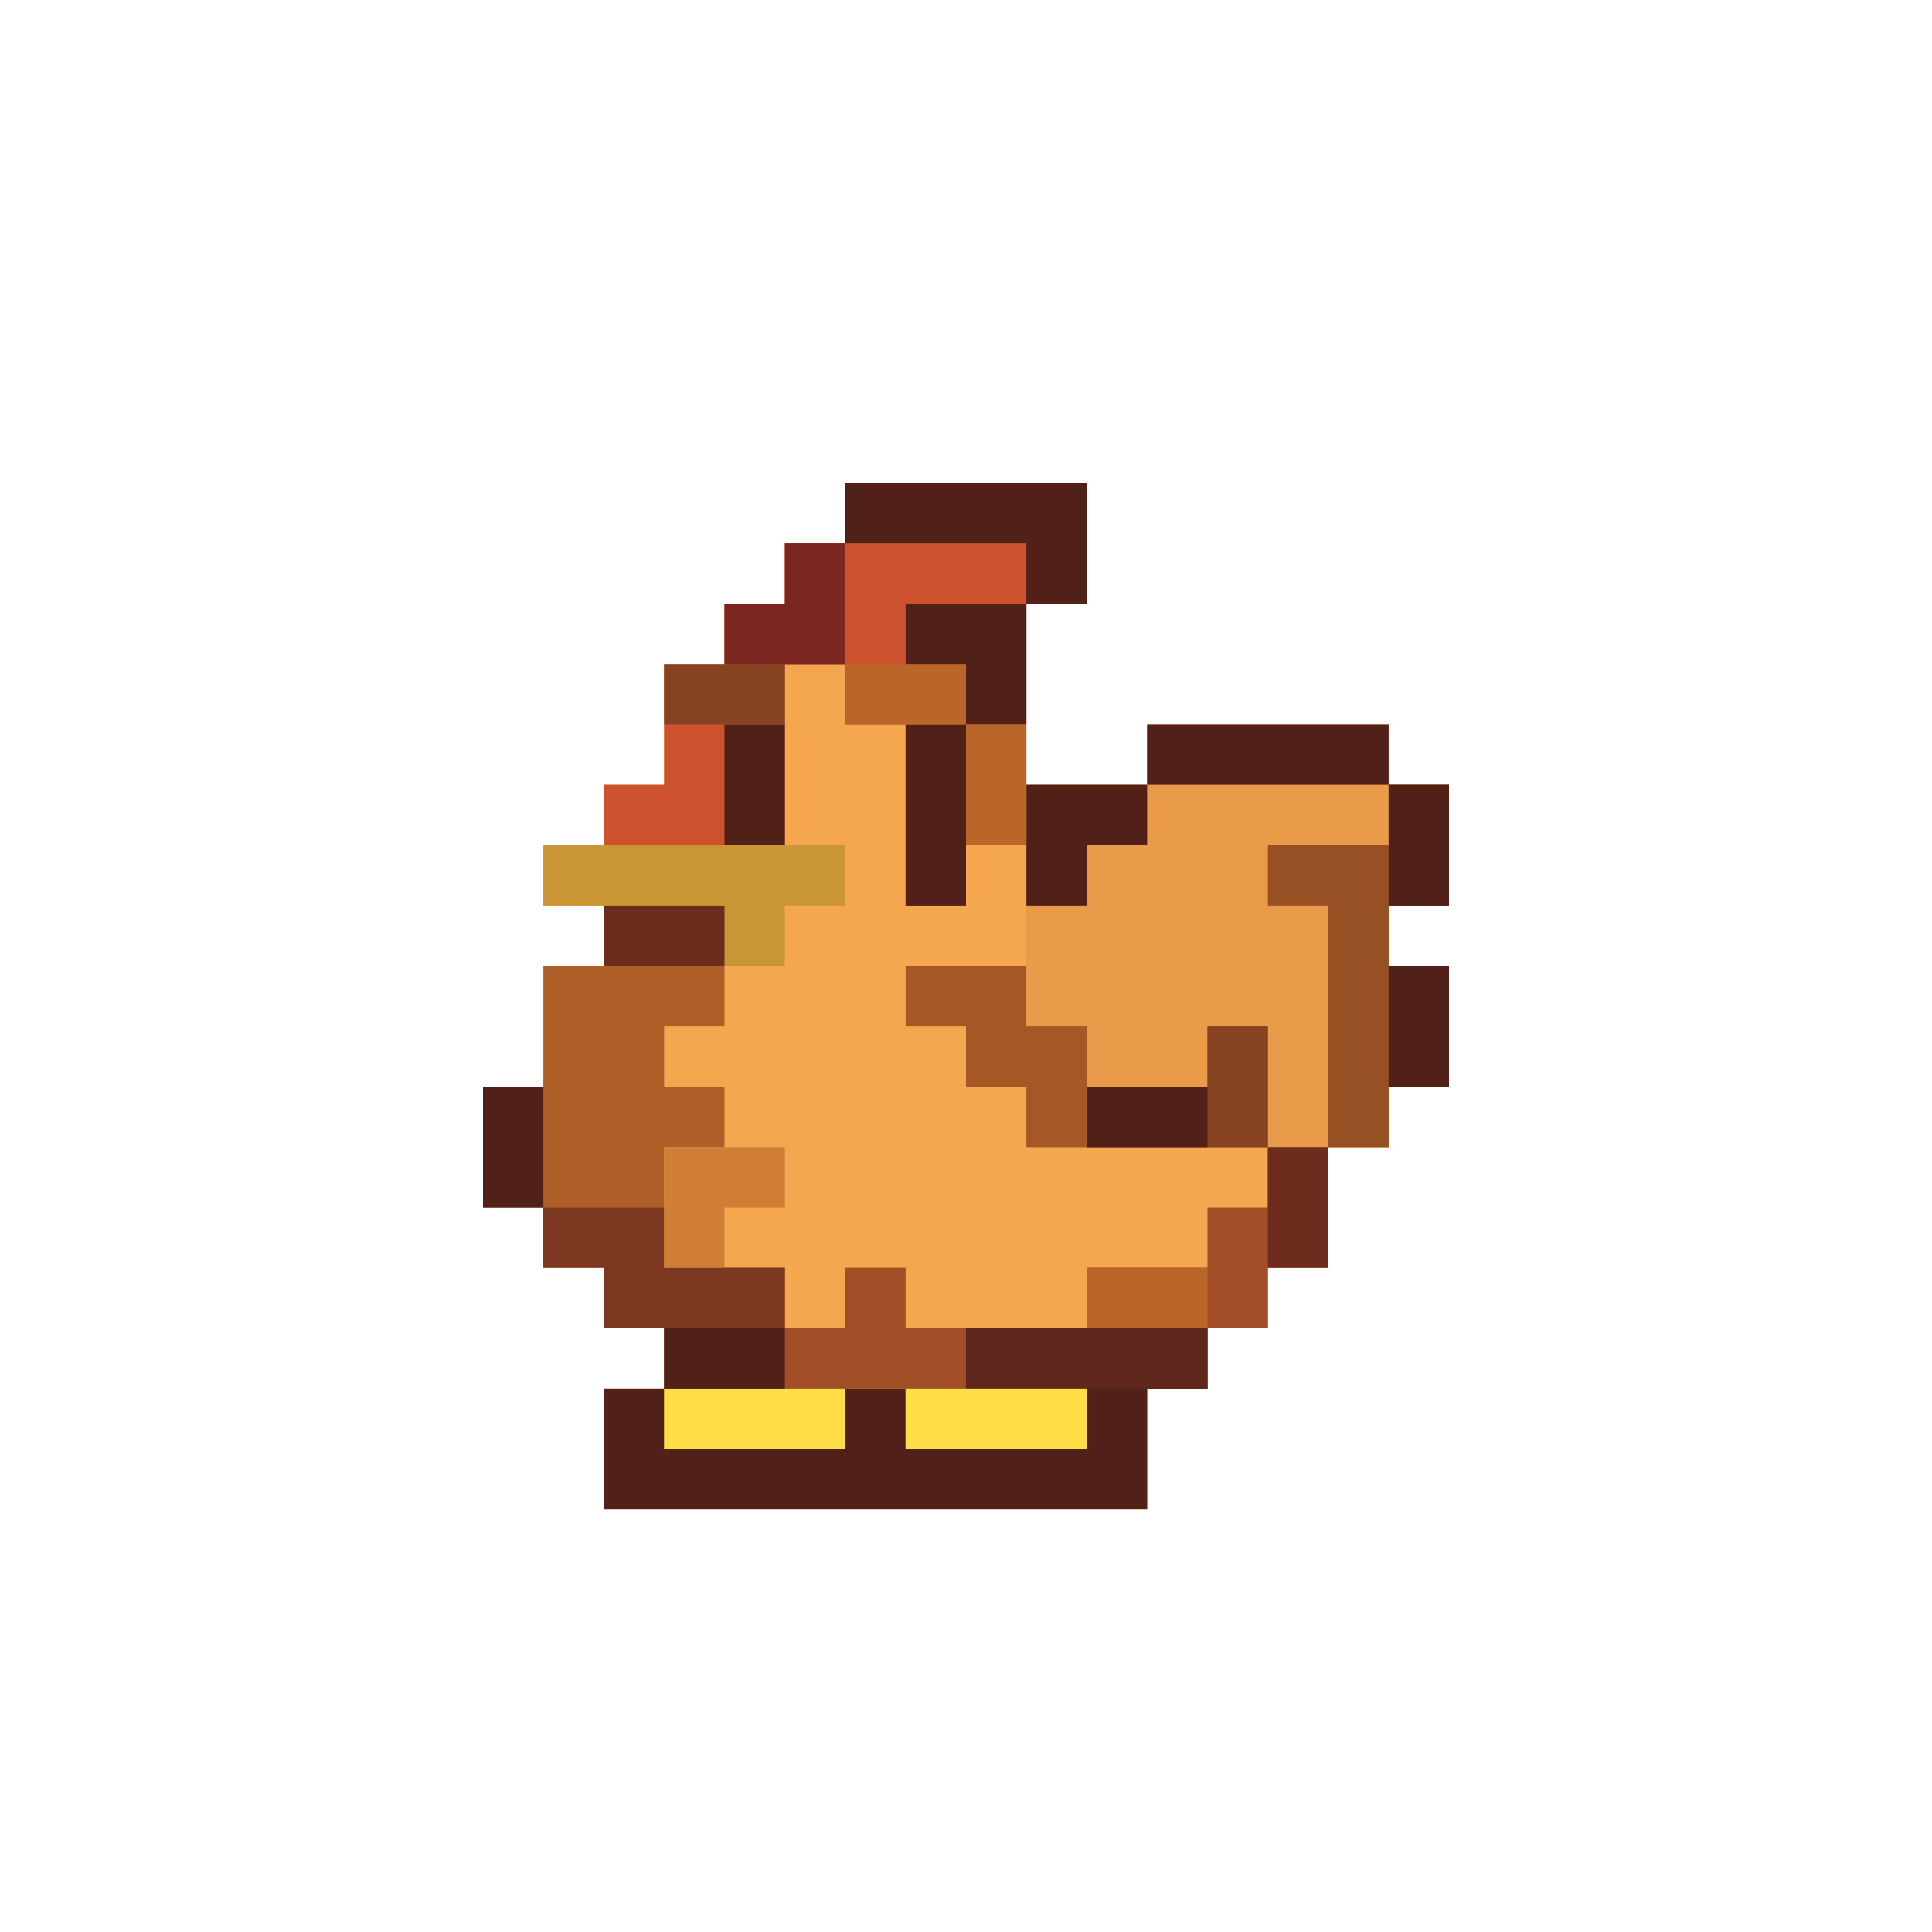
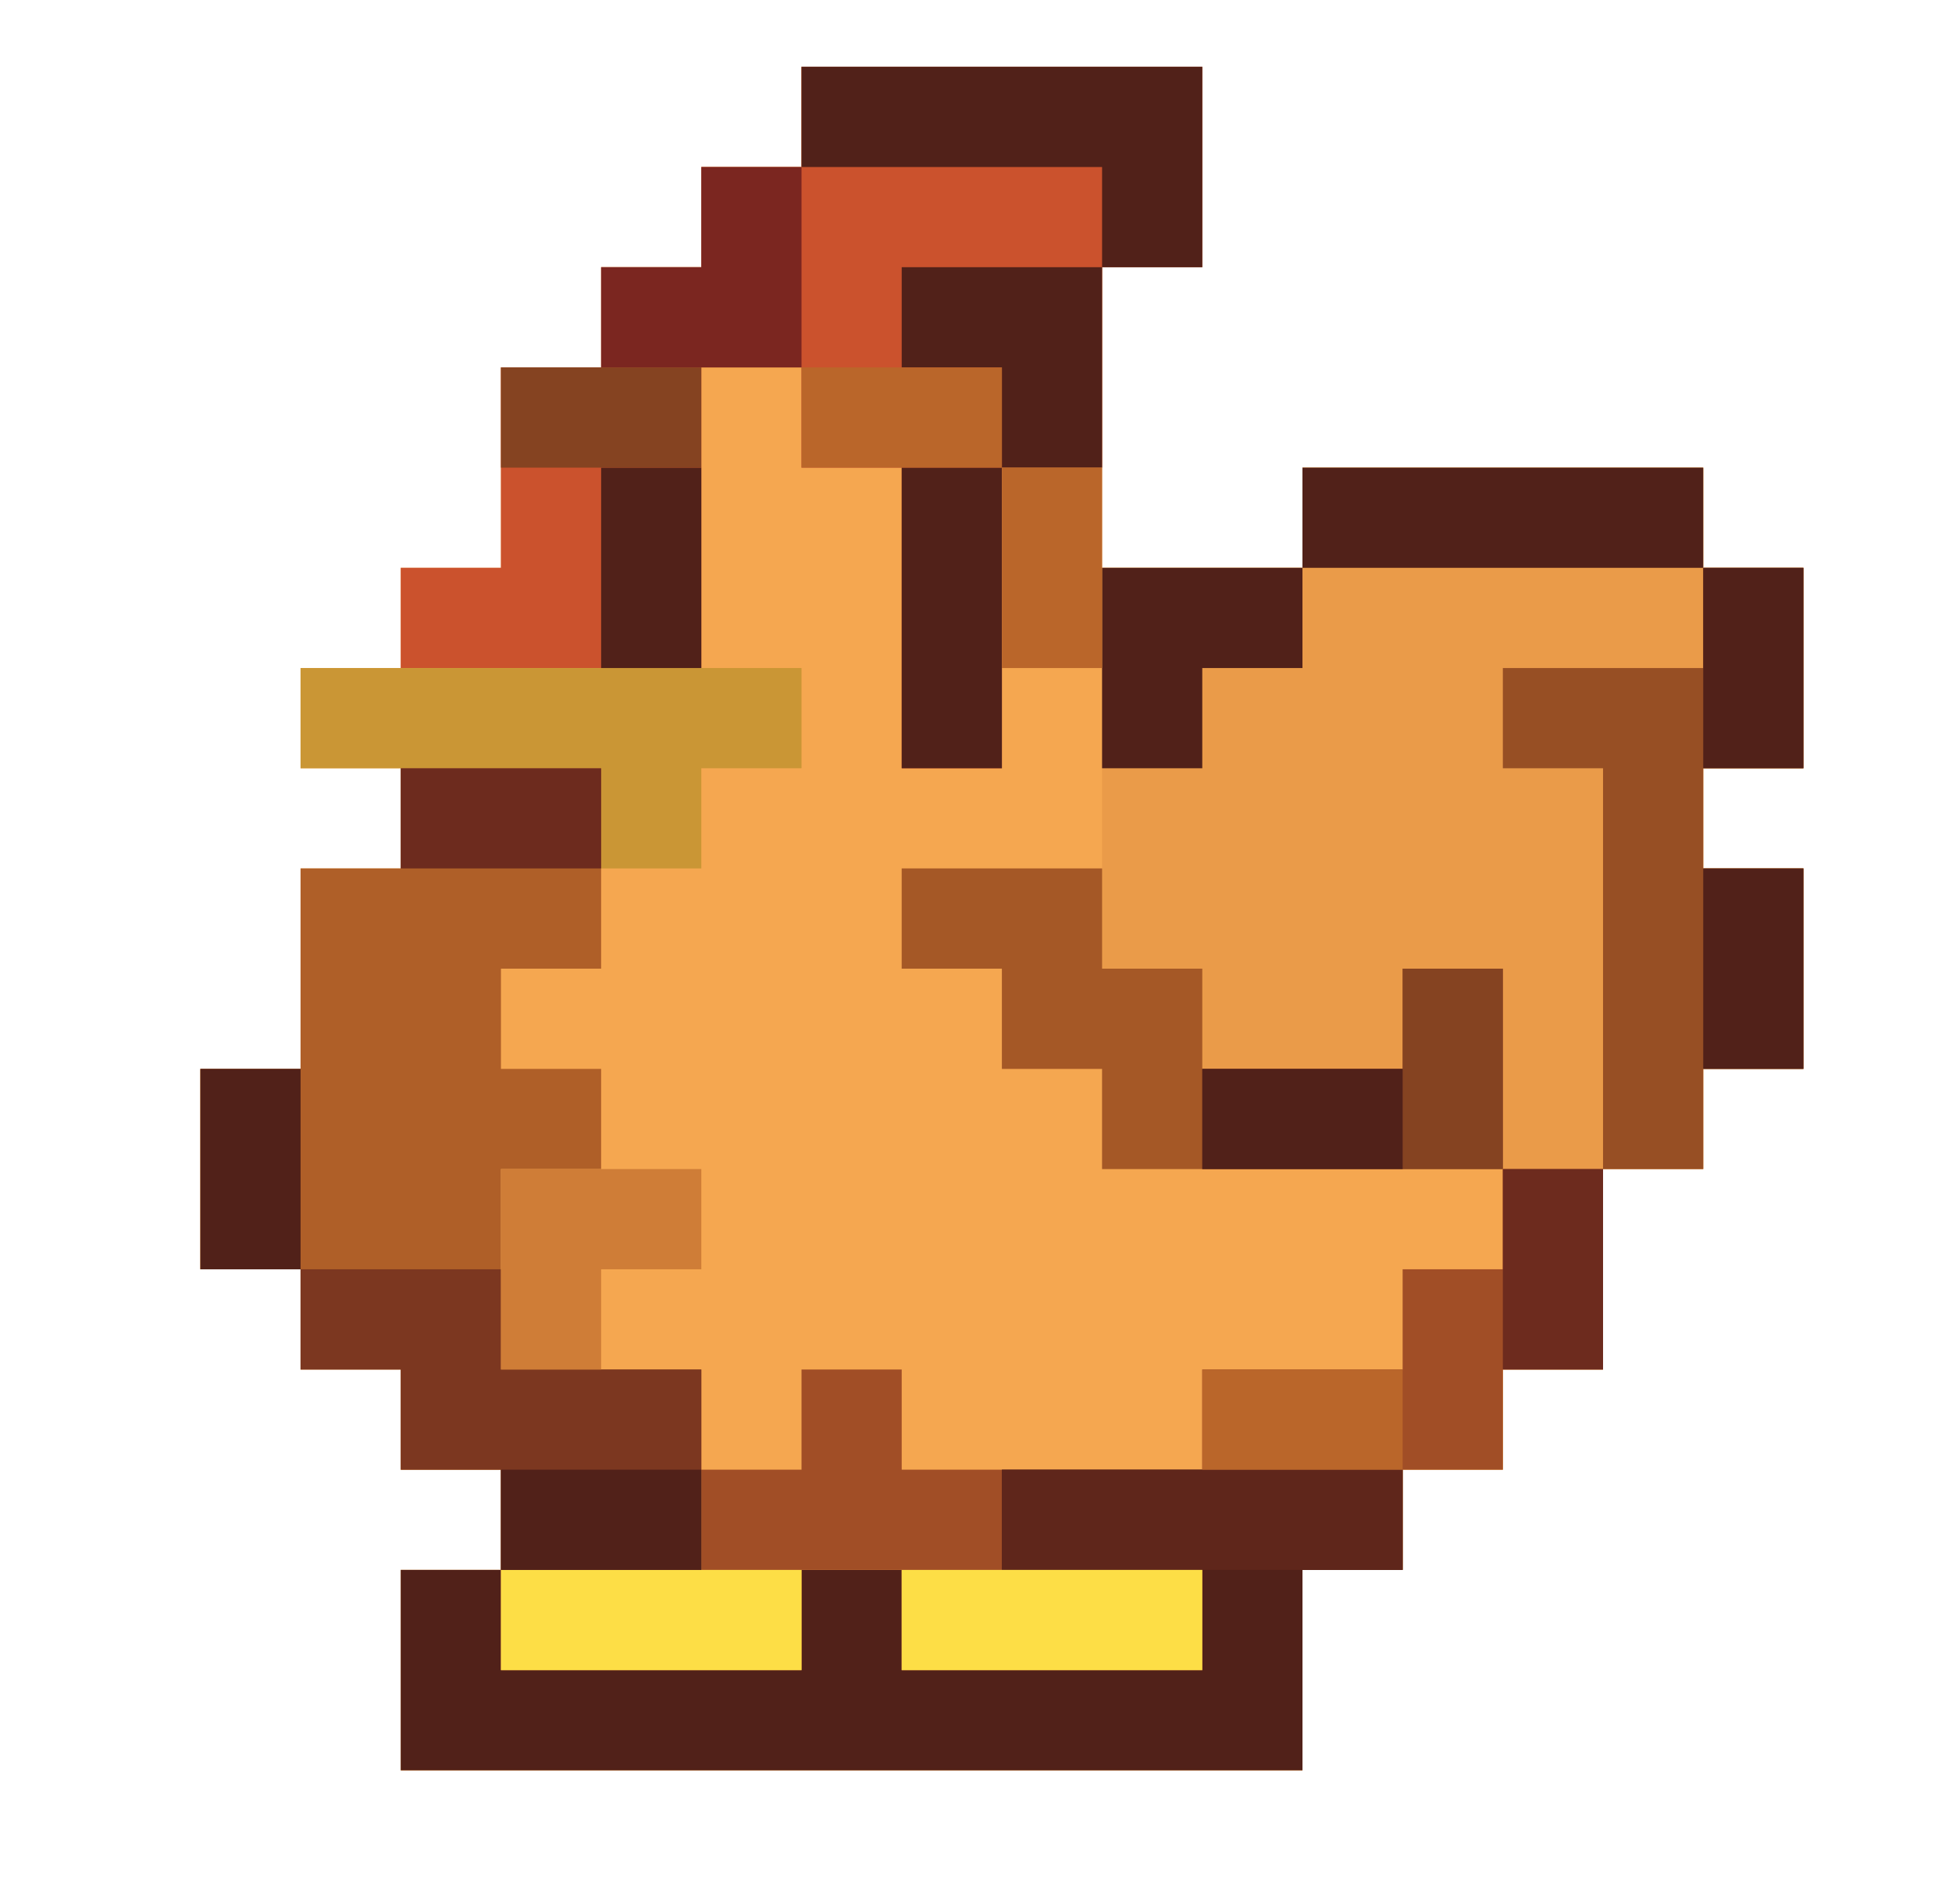
- <svg xmlns="http://www.w3.org/2000/svg" version="1.1" width="96" height="96">
-   <path d="M0 0 C3.96 0 7.92 0 12 0 C12 1.98 12 3.96 12 6 C11.01 6 10.02 6 9 6 C9 8.97 9 11.94 9 15 C10.98 15 12.96 15 15 15 C15 14.01 15 13.02 15 12 C18.96 12 22.92 12 27 12 C27 12.99 27 13.98 27 15 C27.99 15 28.98 15 30 15 C30 16.98 30 18.96 30 21 C29.01 21 28.02 21 27 21 C27 21.99 27 22.98 27 24 C27.99 24 28.98 24 30 24 C30 25.98 30 27.96 30 30 C29.01 30 28.02 30 27 30 C27 30.99 27 31.98 27 33 C26.01 33 25.02 33 24 33 C24 34.98 24 36.96 24 39 C23.01 39 22.02 39 21 39 C21 39.99 21 40.98 21 42 C20.01 42 19.02 42 18 42 C18 42.99 18 43.98 18 45 C17.01 45 16.02 45 15 45 C15 46.98 15 48.96 15 51 C6.09 51 -2.82 51 -12 51 C-12 49.02 -12 47.04 -12 45 C-11.01 45 -10.02 45 -9 45 C-9 44.01 -9 43.02 -9 42 C-9.99 42 -10.98 42 -12 42 C-12 41.01 -12 40.02 -12 39 C-12.99 39 -13.98 39 -15 39 C-15 38.01 -15 37.02 -15 36 C-15.99 36 -16.98 36 -18 36 C-18 34.02 -18 32.04 -18 30 C-17.01 30 -16.02 30 -15 30 C-15 28.02 -15 26.04 -15 24 C-14.01 24 -13.02 24 -12 24 C-12 23.01 -12 22.02 -12 21 C-12.99 21 -13.98 21 -15 21 C-15 20.01 -15 19.02 -15 18 C-14.01 18 -13.02 18 -12 18 C-12 17.01 -12 16.02 -12 15 C-11.01 15 -10.02 15 -9 15 C-9 13.02 -9 11.04 -9 9 C-8.01 9 -7.02 9 -6 9 C-6 8.01 -6 7.02 -6 6 C-5.01 6 -4.02 6 -3 6 C-3 5.01 -3 4.02 -3 3 C-2.01 3 -1.02 3 0 3 C0 2.01 0 1.02 0 0 Z " fill="#F5A750" transform="translate(42,24)" />
-   <path d="M0 0 C3.96 0 7.92 0 12 0 C12 0.99 12 1.98 12 3 C12.99 3 13.98 3 15 3 C15 4.98 15 6.96 15 9 C14.01 9 13.02 9 12 9 C12 9.99 12 10.98 12 12 C12.99 12 13.98 12 15 12 C15 13.98 15 15.96 15 18 C14.01 18 13.02 18 12 18 C12 18.99 12 19.98 12 21 C11.01 21 10.02 21 9 21 C9 22.98 9 24.96 9 27 C8.01 27 7.02 27 6 27 C6 27.99 6 28.98 6 30 C5.01 30 4.02 30 3 30 C3 30.99 3 31.98 3 33 C2.01 33 1.02 33 0 33 C0 34.98 0 36.96 0 39 C-8.91 39 -17.82 39 -27 39 C-27 37.02 -27 35.04 -27 33 C-26.01 33 -25.02 33 -24 33 C-24 33.99 -24 34.98 -24 36 C-21.03 36 -18.06 36 -15 36 C-15 35.01 -15 34.02 -15 33 C-14.01 33 -13.02 33 -12 33 C-12 33.99 -12 34.98 -12 36 C-9.03 36 -6.06 36 -3 36 C-3 35.01 -3 34.02 -3 33 C-4.98 33 -6.96 33 -9 33 C-9 32.01 -9 31.02 -9 30 C-7.02 30 -5.04 30 -3 30 C-3 29.01 -3 28.02 -3 27 C-1.02 27 0.96 27 3 27 C3 26.01 3 25.02 3 24 C3.99 24 4.98 24 6 24 C6 23.01 6 22.02 6 21 C2.04 21 -1.92 21 -6 21 C-6 20.01 -6 19.02 -6 18 C-6.99 18 -7.98 18 -9 18 C-9 17.01 -9 16.02 -9 15 C-9.99 15 -10.98 15 -12 15 C-12 14.01 -12 13.02 -12 12 C-10.02 12 -8.04 12 -6 12 C-6 9.03 -6 6.06 -6 3 C-4.02 3 -2.04 3 0 3 C0 2.01 0 1.02 0 0 Z " fill="#EA9B49" transform="translate(57,36)" />
-   <path d="M0 0 C3.96 0 7.92 0 12 0 C12 1.98 12 3.96 12 6 C11.01 6 10.02 6 9 6 C9 7.98 9 9.96 9 12 C8.01 12 7.02 12 6 12 C6 14.97 6 17.94 6 21 C5.01 21 4.02 21 3 21 C3 18.03 3 15.06 3 12 C2.01 12 1.02 12 0 12 C0 11.01 0 10.02 0 9 C-0.99 9 -1.98 9 -3 9 C-3 11.97 -3 14.94 -3 18 C-5.97 18 -8.94 18 -12 18 C-12 17.01 -12 16.02 -12 15 C-11.01 15 -10.02 15 -9 15 C-9 13.02 -9 11.04 -9 9 C-8.01 9 -7.02 9 -6 9 C-6 8.01 -6 7.02 -6 6 C-5.01 6 -4.02 6 -3 6 C-3 5.01 -3 4.02 -3 3 C-2.01 3 -1.02 3 0 3 C0 2.01 0 1.02 0 0 Z " fill="#CB522D" transform="translate(42,24)" />
-   <path d="M0 0 C1.98 0 3.96 0 6 0 C6 1.98 6 3.96 6 6 C5.01 6 4.02 6 3 6 C3 6.99 3 7.98 3 9 C3.99 9 4.98 9 6 9 C6 9.99 6 10.98 6 12 C5.01 12 4.02 12 3 12 C3 13.98 3 15.96 3 18 C4.98 18 6.96 18 9 18 C9 19.98 9 21.96 9 24 C7.02 24 5.04 24 3 24 C3 23.01 3 22.02 3 21 C2.01 21 1.02 21 0 21 C0 20.01 0 19.02 0 18 C-0.99 18 -1.98 18 -3 18 C-3 17.01 -3 16.02 -3 15 C-3.99 15 -4.98 15 -6 15 C-6 13.02 -6 11.04 -6 9 C-5.01 9 -4.02 9 -3 9 C-3 7.02 -3 5.04 -3 3 C-2.01 3 -1.02 3 0 3 C0 2.01 0 1.02 0 0 Z " fill="#AF5F28" transform="translate(30,45)" />
-   <path d="M0 0 C3.96 0 7.92 0 12 0 C12 0.99 12 1.98 12 3 C11.01 3 10.02 3 9 3 C9 4.98 9 6.96 9 9 C0.09 9 -8.82 9 -18 9 C-18 7.02 -18 5.04 -18 3 C-17.01 3 -16.02 3 -15 3 C-15 3.99 -15 4.98 -15 6 C-12.03 6 -9.06 6 -6 6 C-6 5.01 -6 4.02 -6 3 C-5.01 3 -4.02 3 -3 3 C-3 3.99 -3 4.98 -3 6 C-0.03 6 2.94 6 6 6 C6 5.01 6 4.02 6 3 C4.02 3 2.04 3 0 3 C0 2.01 0 1.02 0 0 Z " fill="#512119" transform="translate(48,66)" />
-   <path d="M0 0 C0.99 0 1.98 0 3 0 C3 0.99 3 1.98 3 3 C3.99 3 4.98 3 6 3 C6 3.99 6 4.98 6 6 C7.98 6 9.96 6 12 6 C12 6.99 12 7.98 12 9 C9.03 9 6.06 9 3 9 C3 8.01 3 7.02 3 6 C2.01 6 1.02 6 0 6 C0 6.99 0 7.98 0 9 C-2.97 9 -5.94 9 -9 9 C-9 8.01 -9 7.02 -9 6 C-7.02 6 -5.04 6 -3 6 C-3 5.01 -3 4.02 -3 3 C-2.01 3 -1.02 3 0 3 C0 2.01 0 1.02 0 0 Z " fill="#A14E26" transform="translate(42,63)" />
-   <path d="M0 0 C0.99 0 1.98 0 3 0 C3 1.98 3 3.96 3 6 C2.01 6 1.02 6 0 6 C0 6.99 0 7.98 0 9 C0.99 9 1.98 9 3 9 C3 10.98 3 12.96 3 15 C2.01 15 1.02 15 0 15 C0 15.99 0 16.98 0 18 C-0.99 18 -1.98 18 -3 18 C-3 14.04 -3 10.08 -3 6 C-3.99 6 -4.98 6 -6 6 C-6 5.01 -6 4.02 -6 3 C-4.02 3 -2.04 3 0 3 C0 2.01 0 1.02 0 0 Z " fill="#974F24" transform="translate(69,39)" />
-   <path d="M0 0 C1.98 0 3.96 0 6 0 C6 0.99 6 1.98 6 3 C6.99 3 7.98 3 9 3 C9 3.99 9 4.98 9 6 C10.98 6 12.96 6 15 6 C15 5.01 15 4.02 15 3 C15.99 3 16.98 3 18 3 C18 4.98 18 6.96 18 9 C14.04 9 10.08 9 6 9 C6 8.01 6 7.02 6 6 C5.01 6 4.02 6 3 6 C3 5.01 3 4.02 3 3 C2.01 3 1.02 3 0 3 C0 2.01 0 1.02 0 0 Z " fill="#A55826" transform="translate(45,48)" />
-   <path d="M0 0 C1.98 0 3.96 0 6 0 C6 0.99 6 1.98 6 3 C7.98 3 9.96 3 12 3 C12 4.98 12 6.96 12 9 C10.02 9 8.04 9 6 9 C6 8.01 6 7.02 6 6 C5.01 6 4.02 6 3 6 C3 5.01 3 4.02 3 3 C2.01 3 1.02 3 0 3 C0 2.01 0 1.02 0 0 Z " fill="#7C3720" transform="translate(27,60)" />
-   <path d="M0 0 C0.99 0 1.98 0 3 0 C3 1.98 3 3.96 3 6 C2.01 6 1.02 6 0 6 C0 6.99 0 7.98 0 9 C-2.97 9 -5.94 9 -9 9 C-9 8.01 -9 7.02 -9 6 C-7.02 6 -5.04 6 -3 6 C-3 5.01 -3 4.02 -3 3 C-2.01 3 -1.02 3 0 3 C0 2.01 0 1.02 0 0 Z " fill="#A14E26" transform="translate(63,57)" />
-   <path d="M0 0 C4.95 0 9.9 0 15 0 C15 0.99 15 1.98 15 3 C14.01 3 13.02 3 12 3 C12 3.99 12 4.98 12 6 C11.01 6 10.02 6 9 6 C9 5.01 9 4.02 9 3 C6.03 3 3.06 3 0 3 C0 2.01 0 1.02 0 0 Z " fill="#CA9635" transform="translate(27,42)" />
-   <path d="M0 0 C3.96 0 7.92 0 12 0 C12 1.98 12 3.96 12 6 C11.01 6 10.02 6 9 6 C9 5.01 9 4.02 9 3 C6.03 3 3.06 3 0 3 C0 2.01 0 1.02 0 0 Z " fill="#512119" transform="translate(42,24)" />
-   <path d="M0 0 C3.96 0 7.92 0 12 0 C12 0.99 12 1.98 12 3 C8.04 3 4.08 3 0 3 C0 2.01 0 1.02 0 0 Z " fill="#5F261B" transform="translate(48,66)" />
-   <path d="M0 0 C0.99 0 1.98 0 3 0 C3 1.98 3 3.96 3 6 C0.03 6 -2.94 6 -6 6 C-6 5.01 -6 4.02 -6 3 C-4.02 3 -2.04 3 0 3 C0 2.01 0 1.02 0 0 Z " fill="#854321" transform="translate(60,51)" />
-   <path d="M0 0 C3.96 0 7.92 0 12 0 C12 0.99 12 1.98 12 3 C8.04 3 4.08 3 0 3 C0 2.01 0 1.02 0 0 Z " fill="#512119" transform="translate(57,36)" />
-   <path d="M0 0 C2.97 0 5.94 0 9 0 C9 0.99 9 1.98 9 3 C6.03 3 3.06 3 0 3 C0 2.01 0 1.02 0 0 Z " fill="#FDDE46" transform="translate(45,69)" />
-   <path d="M0 0 C2.97 0 5.94 0 9 0 C9 0.99 9 1.98 9 3 C6.03 3 3.06 3 0 3 C0 2.01 0 1.02 0 0 Z " fill="#FDDE46" transform="translate(33,69)" />
-   <path d="M0 0 C1.98 0 3.96 0 6 0 C6 0.99 6 1.98 6 3 C5.01 3 4.02 3 3 3 C3 3.99 3 4.98 3 6 C2.01 6 1.02 6 0 6 C0 4.02 0 2.04 0 0 Z " fill="#CF7D37" transform="translate(33,57)" />
-   <path d="M0 0 C1.98 0 3.96 0 6 0 C6 0.99 6 1.98 6 3 C5.01 3 4.02 3 3 3 C3 3.99 3 4.98 3 6 C2.01 6 1.02 6 0 6 C0 4.02 0 2.04 0 0 Z " fill="#512119" transform="translate(51,39)" />
-   <path d="M0 0 C0.99 0 1.98 0 3 0 C3 2.97 3 5.94 3 9 C2.01 9 1.02 9 0 9 C0 6.03 0 3.06 0 0 Z " fill="#512119" transform="translate(45,36)" />
-   <path d="M0 0 C1.98 0 3.96 0 6 0 C6 1.98 6 3.96 6 6 C5.01 6 4.02 6 3 6 C3 5.01 3 4.02 3 3 C2.01 3 1.02 3 0 3 C0 2.01 0 1.02 0 0 Z " fill="#512119" transform="translate(45,30)" />
-   <path d="M0 0 C0.99 0 1.98 0 3 0 C3 1.98 3 3.96 3 6 C1.02 6 -0.96 6 -3 6 C-3 5.01 -3 4.02 -3 3 C-2.01 3 -1.02 3 0 3 C0 2.01 0 1.02 0 0 Z " fill="#7B2620" transform="translate(39,27)" />
-   <path d="M0 0 C1.98 0 3.96 0 6 0 C6 0.99 6 1.98 6 3 C4.02 3 2.04 3 0 3 C0 2.01 0 1.02 0 0 Z " fill="#512119" transform="translate(33,66)" />
-   <path d="M0 0 C1.98 0 3.96 0 6 0 C6 0.99 6 1.98 6 3 C4.02 3 2.04 3 0 3 C0 2.01 0 1.02 0 0 Z " fill="#BA662A" transform="translate(54,63)" />
-   <path d="M0 0 C0.99 0 1.98 0 3 0 C3 1.98 3 3.96 3 6 C2.01 6 1.02 6 0 6 C0 4.02 0 2.04 0 0 Z " fill="#6D2B1E" transform="translate(63,57)" />
-   <path d="M0 0 C1.98 0 3.96 0 6 0 C6 0.99 6 1.98 6 3 C4.02 3 2.04 3 0 3 C0 2.01 0 1.02 0 0 Z " fill="#512119" transform="translate(54,54)" />
-   <path d="M0 0 C0.99 0 1.98 0 3 0 C3 1.98 3 3.96 3 6 C2.01 6 1.02 6 0 6 C0 4.02 0 2.04 0 0 Z " fill="#512119" transform="translate(24,54)" />
-   <path d="M0 0 C0.99 0 1.98 0 3 0 C3 1.98 3 3.96 3 6 C2.01 6 1.02 6 0 6 C0 4.02 0 2.04 0 0 Z " fill="#512119" transform="translate(69,48)" />
-   <path d="M0 0 C1.98 0 3.96 0 6 0 C6 0.99 6 1.98 6 3 C4.02 3 2.04 3 0 3 C0 2.01 0 1.02 0 0 Z " fill="#6D2B1E" transform="translate(30,45)" />
-   <path d="M0 0 C0.99 0 1.98 0 3 0 C3 1.98 3 3.96 3 6 C2.01 6 1.02 6 0 6 C0 4.02 0 2.04 0 0 Z " fill="#512119" transform="translate(69,39)" />
-   <path d="M0 0 C0.99 0 1.98 0 3 0 C3 1.98 3 3.96 3 6 C2.01 6 1.02 6 0 6 C0 4.02 0 2.04 0 0 Z " fill="#BA662A" transform="translate(48,36)" />
-   <path d="M0 0 C0.99 0 1.98 0 3 0 C3 1.98 3 3.96 3 6 C2.01 6 1.02 6 0 6 C0 4.02 0 2.04 0 0 Z " fill="#512119" transform="translate(36,36)" />
-   <path d="M0 0 C1.98 0 3.96 0 6 0 C6 0.99 6 1.98 6 3 C4.02 3 2.04 3 0 3 C0 2.01 0 1.02 0 0 Z " fill="#BA662A" transform="translate(42,33)" />
-   <path d="M0 0 C1.98 0 3.96 0 6 0 C6 0.99 6 1.98 6 3 C4.02 3 2.04 3 0 3 C0 2.01 0 1.02 0 0 Z " fill="#854321" transform="translate(33,33)" />
+ <svg xmlns="http://www.w3.org/2000/svg" version="1.1" width="58" height="57">
+   <path d="M0 0 C3.96 0 7.92 0 12 0 C12 1.98 12 3.96 12 6 C11.01 6 10.02 6 9 6 C9 8.97 9 11.94 9 15 C10.98 15 12.96 15 15 15 C15 14.01 15 13.02 15 12 C18.96 12 22.92 12 27 12 C27 12.99 27 13.98 27 15 C27.99 15 28.98 15 30 15 C30 16.98 30 18.96 30 21 C29.01 21 28.02 21 27 21 C27 21.99 27 22.98 27 24 C27.99 24 28.98 24 30 24 C30 25.98 30 27.96 30 30 C29.01 30 28.02 30 27 30 C27 30.99 27 31.98 27 33 C26.01 33 25.02 33 24 33 C24 34.98 24 36.96 24 39 C23.01 39 22.02 39 21 39 C21 39.99 21 40.98 21 42 C20.01 42 19.02 42 18 42 C18 42.99 18 43.98 18 45 C17.01 45 16.02 45 15 45 C15 46.98 15 48.96 15 51 C6.09 51 -2.82 51 -12 51 C-12 49.02 -12 47.04 -12 45 C-11.01 45 -10.02 45 -9 45 C-9 44.01 -9 43.02 -9 42 C-9.99 42 -10.98 42 -12 42 C-12 41.01 -12 40.02 -12 39 C-12.99 39 -13.98 39 -15 39 C-15 38.01 -15 37.02 -15 36 C-15.99 36 -16.98 36 -18 36 C-18 34.02 -18 32.04 -18 30 C-17.01 30 -16.02 30 -15 30 C-15 28.02 -15 26.04 -15 24 C-14.01 24 -13.02 24 -12 24 C-12 23.01 -12 22.02 -12 21 C-12.99 21 -13.98 21 -15 21 C-15 20.01 -15 19.02 -15 18 C-14.01 18 -13.02 18 -12 18 C-12 17.01 -12 16.02 -12 15 C-11.01 15 -10.02 15 -9 15 C-9 13.02 -9 11.04 -9 9 C-8.01 9 -7.02 9 -6 9 C-6 8.01 -6 7.02 -6 6 C-5.01 6 -4.02 6 -3 6 C-3 5.01 -3 4.02 -3 3 C-2.01 3 -1.02 3 0 3 C0 2.01 0 1.02 0 0 Z " fill="#F5A750" transform="translate(24,2)" />
+   <path d="M0 0 C3.96 0 7.92 0 12 0 C12 0.99 12 1.98 12 3 C12.99 3 13.98 3 15 3 C15 4.98 15 6.96 15 9 C14.01 9 13.02 9 12 9 C12 9.99 12 10.98 12 12 C12.99 12 13.98 12 15 12 C15 13.98 15 15.96 15 18 C14.01 18 13.02 18 12 18 C12 18.99 12 19.98 12 21 C11.01 21 10.02 21 9 21 C9 22.98 9 24.96 9 27 C8.01 27 7.02 27 6 27 C6 27.99 6 28.98 6 30 C5.01 30 4.02 30 3 30 C3 30.99 3 31.98 3 33 C2.01 33 1.02 33 0 33 C0 34.98 0 36.96 0 39 C-8.91 39 -17.82 39 -27 39 C-27 37.02 -27 35.04 -27 33 C-26.01 33 -25.02 33 -24 33 C-24 33.99 -24 34.98 -24 36 C-21.03 36 -18.06 36 -15 36 C-15 35.01 -15 34.02 -15 33 C-14.01 33 -13.02 33 -12 33 C-12 33.99 -12 34.98 -12 36 C-9.03 36 -6.06 36 -3 36 C-3 35.01 -3 34.02 -3 33 C-4.98 33 -6.96 33 -9 33 C-9 32.01 -9 31.02 -9 30 C-7.02 30 -5.04 30 -3 30 C-3 29.01 -3 28.02 -3 27 C-1.02 27 0.96 27 3 27 C3 26.01 3 25.02 3 24 C3.99 24 4.98 24 6 24 C6 23.01 6 22.02 6 21 C2.04 21 -1.92 21 -6 21 C-6 20.01 -6 19.02 -6 18 C-6.99 18 -7.98 18 -9 18 C-9 17.01 -9 16.02 -9 15 C-9.99 15 -10.98 15 -12 15 C-12 14.01 -12 13.02 -12 12 C-10.02 12 -8.04 12 -6 12 C-6 9.03 -6 6.06 -6 3 C-4.02 3 -2.04 3 0 3 C0 2.01 0 1.02 0 0 Z " fill="#EA9B49" transform="translate(39,14)" />
+   <path d="M0 0 C3.96 0 7.92 0 12 0 C12 1.98 12 3.96 12 6 C11.01 6 10.02 6 9 6 C9 7.98 9 9.96 9 12 C8.01 12 7.02 12 6 12 C6 14.97 6 17.94 6 21 C5.01 21 4.02 21 3 21 C3 18.03 3 15.06 3 12 C2.01 12 1.02 12 0 12 C0 11.01 0 10.02 0 9 C-0.99 9 -1.98 9 -3 9 C-3 11.97 -3 14.94 -3 18 C-5.97 18 -8.94 18 -12 18 C-12 17.01 -12 16.02 -12 15 C-11.01 15 -10.02 15 -9 15 C-9 13.02 -9 11.04 -9 9 C-8.01 9 -7.02 9 -6 9 C-6 8.01 -6 7.02 -6 6 C-5.01 6 -4.02 6 -3 6 C-3 5.01 -3 4.02 -3 3 C-2.01 3 -1.02 3 0 3 C0 2.01 0 1.02 0 0 Z " fill="#CB522D" transform="translate(24,2)" />
+   <path d="M0 0 C1.98 0 3.96 0 6 0 C6 1.98 6 3.96 6 6 C5.01 6 4.02 6 3 6 C3 6.99 3 7.98 3 9 C3.99 9 4.98 9 6 9 C6 9.99 6 10.98 6 12 C5.01 12 4.02 12 3 12 C3 13.98 3 15.96 3 18 C4.98 18 6.96 18 9 18 C9 19.98 9 21.96 9 24 C7.02 24 5.04 24 3 24 C3 23.01 3 22.02 3 21 C2.01 21 1.02 21 0 21 C0 20.01 0 19.02 0 18 C-0.99 18 -1.98 18 -3 18 C-3 17.01 -3 16.02 -3 15 C-3.99 15 -4.98 15 -6 15 C-6 13.02 -6 11.04 -6 9 C-5.01 9 -4.02 9 -3 9 C-3 7.02 -3 5.04 -3 3 C-2.01 3 -1.02 3 0 3 C0 2.01 0 1.02 0 0 Z " fill="#AF5F28" transform="translate(12,23)" />
+   <path d="M0 0 C3.96 0 7.92 0 12 0 C12 0.99 12 1.98 12 3 C11.01 3 10.02 3 9 3 C9 4.98 9 6.96 9 9 C0.09 9 -8.82 9 -18 9 C-18 7.02 -18 5.04 -18 3 C-17.01 3 -16.02 3 -15 3 C-15 3.99 -15 4.98 -15 6 C-12.03 6 -9.06 6 -6 6 C-6 5.01 -6 4.02 -6 3 C-5.01 3 -4.02 3 -3 3 C-3 3.99 -3 4.98 -3 6 C-0.03 6 2.94 6 6 6 C6 5.01 6 4.02 6 3 C4.02 3 2.04 3 0 3 C0 2.01 0 1.02 0 0 Z " fill="#512119" transform="translate(30,44)" />
+   <path d="M0 0 C0.99 0 1.98 0 3 0 C3 0.99 3 1.98 3 3 C3.99 3 4.98 3 6 3 C6 3.99 6 4.98 6 6 C7.98 6 9.96 6 12 6 C12 6.99 12 7.98 12 9 C9.03 9 6.06 9 3 9 C3 8.01 3 7.02 3 6 C2.01 6 1.02 6 0 6 C0 6.99 0 7.98 0 9 C-2.97 9 -5.94 9 -9 9 C-9 8.01 -9 7.02 -9 6 C-7.02 6 -5.04 6 -3 6 C-3 5.01 -3 4.02 -3 3 C-2.01 3 -1.02 3 0 3 C0 2.01 0 1.02 0 0 Z " fill="#A14E26" transform="translate(24,41)" />
+   <path d="M0 0 C0.99 0 1.98 0 3 0 C3 1.98 3 3.96 3 6 C2.01 6 1.02 6 0 6 C0 6.99 0 7.98 0 9 C0.99 9 1.98 9 3 9 C3 10.98 3 12.96 3 15 C2.01 15 1.02 15 0 15 C0 15.99 0 16.98 0 18 C-0.99 18 -1.98 18 -3 18 C-3 14.04 -3 10.08 -3 6 C-3.99 6 -4.98 6 -6 6 C-6 5.01 -6 4.02 -6 3 C-4.02 3 -2.04 3 0 3 C0 2.01 0 1.02 0 0 Z " fill="#974F24" transform="translate(51,17)" />
+   <path d="M0 0 C1.98 0 3.96 0 6 0 C6 0.99 6 1.98 6 3 C6.99 3 7.98 3 9 3 C9 3.99 9 4.98 9 6 C10.98 6 12.96 6 15 6 C15 5.01 15 4.02 15 3 C15.99 3 16.98 3 18 3 C18 4.98 18 6.96 18 9 C14.04 9 10.08 9 6 9 C6 8.01 6 7.02 6 6 C5.01 6 4.02 6 3 6 C3 5.01 3 4.02 3 3 C2.01 3 1.02 3 0 3 C0 2.01 0 1.02 0 0 Z " fill="#A55826" transform="translate(27,26)" />
+   <path d="M0 0 C1.98 0 3.96 0 6 0 C6 0.99 6 1.98 6 3 C7.98 3 9.96 3 12 3 C12 4.98 12 6.96 12 9 C10.02 9 8.04 9 6 9 C6 8.01 6 7.02 6 6 C5.01 6 4.02 6 3 6 C3 5.01 3 4.02 3 3 C2.01 3 1.02 3 0 3 C0 2.01 0 1.02 0 0 Z " fill="#7C3720" transform="translate(9,38)" />
+   <path d="M0 0 C0.99 0 1.98 0 3 0 C3 1.98 3 3.96 3 6 C2.01 6 1.02 6 0 6 C0 6.99 0 7.98 0 9 C-2.97 9 -5.94 9 -9 9 C-9 8.01 -9 7.02 -9 6 C-7.02 6 -5.04 6 -3 6 C-3 5.01 -3 4.02 -3 3 C-2.01 3 -1.02 3 0 3 C0 2.01 0 1.02 0 0 Z " fill="#A14E26" transform="translate(45,35)" />
+   <path d="M0 0 C4.95 0 9.9 0 15 0 C15 0.99 15 1.98 15 3 C14.01 3 13.02 3 12 3 C12 3.99 12 4.98 12 6 C11.01 6 10.02 6 9 6 C9 5.01 9 4.02 9 3 C6.03 3 3.06 3 0 3 C0 2.01 0 1.02 0 0 Z " fill="#CA9635" transform="translate(9,20)" />
+   <path d="M0 0 C3.96 0 7.92 0 12 0 C12 1.98 12 3.96 12 6 C11.01 6 10.02 6 9 6 C9 5.01 9 4.02 9 3 C6.03 3 3.06 3 0 3 C0 2.01 0 1.02 0 0 Z " fill="#512119" transform="translate(24,2)" />
+   <path d="M0 0 C3.96 0 7.92 0 12 0 C12 0.99 12 1.98 12 3 C8.04 3 4.08 3 0 3 C0 2.01 0 1.02 0 0 Z " fill="#5F261B" transform="translate(30,44)" />
+   <path d="M0 0 C0.99 0 1.98 0 3 0 C3 1.98 3 3.96 3 6 C0.03 6 -2.94 6 -6 6 C-6 5.01 -6 4.02 -6 3 C-4.02 3 -2.04 3 0 3 C0 2.01 0 1.02 0 0 Z " fill="#854321" transform="translate(42,29)" />
+   <path d="M0 0 C3.96 0 7.92 0 12 0 C12 0.99 12 1.98 12 3 C8.04 3 4.08 3 0 3 C0 2.01 0 1.02 0 0 Z " fill="#512119" transform="translate(39,14)" />
+   <path d="M0 0 C2.97 0 5.94 0 9 0 C9 0.99 9 1.98 9 3 C6.03 3 3.06 3 0 3 C0 2.01 0 1.02 0 0 Z " fill="#FDDE46" transform="translate(27,47)" />
+   <path d="M0 0 C2.97 0 5.94 0 9 0 C9 0.99 9 1.98 9 3 C6.03 3 3.06 3 0 3 C0 2.01 0 1.02 0 0 Z " fill="#FDDE46" transform="translate(15,47)" />
+   <path d="M0 0 C1.98 0 3.96 0 6 0 C6 0.99 6 1.98 6 3 C5.01 3 4.02 3 3 3 C3 3.99 3 4.98 3 6 C2.01 6 1.02 6 0 6 C0 4.02 0 2.04 0 0 Z " fill="#CF7D37" transform="translate(15,35)" />
+   <path d="M0 0 C1.98 0 3.96 0 6 0 C6 0.99 6 1.98 6 3 C5.01 3 4.02 3 3 3 C3 3.99 3 4.98 3 6 C2.01 6 1.02 6 0 6 C0 4.02 0 2.04 0 0 Z " fill="#512119" transform="translate(33,17)" />
+   <path d="M0 0 C0.99 0 1.98 0 3 0 C3 2.97 3 5.94 3 9 C2.01 9 1.02 9 0 9 C0 6.03 0 3.06 0 0 Z " fill="#512119" transform="translate(27,14)" />
+   <path d="M0 0 C1.98 0 3.96 0 6 0 C6 1.98 6 3.96 6 6 C5.01 6 4.02 6 3 6 C3 5.01 3 4.02 3 3 C2.01 3 1.02 3 0 3 C0 2.01 0 1.02 0 0 Z " fill="#512119" transform="translate(27,8)" />
+   <path d="M0 0 C0.99 0 1.98 0 3 0 C3 1.98 3 3.96 3 6 C1.02 6 -0.96 6 -3 6 C-3 5.01 -3 4.02 -3 3 C-2.01 3 -1.02 3 0 3 C0 2.01 0 1.02 0 0 Z " fill="#7B2620" transform="translate(21,5)" />
+   <path d="M0 0 C1.98 0 3.96 0 6 0 C6 0.99 6 1.98 6 3 C4.02 3 2.04 3 0 3 C0 2.01 0 1.02 0 0 Z " fill="#512119" transform="translate(15,44)" />
+   <path d="M0 0 C1.98 0 3.96 0 6 0 C6 0.99 6 1.98 6 3 C4.02 3 2.04 3 0 3 C0 2.01 0 1.02 0 0 Z " fill="#BA662A" transform="translate(36,41)" />
+   <path d="M0 0 C0.99 0 1.98 0 3 0 C3 1.98 3 3.96 3 6 C2.01 6 1.02 6 0 6 C0 4.02 0 2.04 0 0 Z " fill="#6D2B1E" transform="translate(45,35)" />
+   <path d="M0 0 C1.98 0 3.96 0 6 0 C6 0.99 6 1.98 6 3 C4.02 3 2.04 3 0 3 C0 2.01 0 1.02 0 0 Z " fill="#512119" transform="translate(36,32)" />
+   <path d="M0 0 C0.99 0 1.98 0 3 0 C3 1.98 3 3.96 3 6 C2.01 6 1.02 6 0 6 C0 4.02 0 2.04 0 0 Z " fill="#512119" transform="translate(6,32)" />
+   <path d="M0 0 C0.99 0 1.98 0 3 0 C3 1.98 3 3.96 3 6 C2.01 6 1.02 6 0 6 C0 4.02 0 2.04 0 0 Z " fill="#512119" transform="translate(51,26)" />
+   <path d="M0 0 C1.98 0 3.96 0 6 0 C6 0.99 6 1.98 6 3 C4.02 3 2.04 3 0 3 C0 2.01 0 1.02 0 0 Z " fill="#6D2B1E" transform="translate(12,23)" />
+   <path d="M0 0 C0.99 0 1.98 0 3 0 C3 1.98 3 3.96 3 6 C2.01 6 1.02 6 0 6 C0 4.02 0 2.04 0 0 Z " fill="#512119" transform="translate(51,17)" />
+   <path d="M0 0 C0.99 0 1.98 0 3 0 C3 1.98 3 3.96 3 6 C2.01 6 1.02 6 0 6 C0 4.02 0 2.04 0 0 Z " fill="#BA662A" transform="translate(30,14)" />
+   <path d="M0 0 C0.99 0 1.98 0 3 0 C3 1.98 3 3.96 3 6 C2.01 6 1.02 6 0 6 C0 4.02 0 2.04 0 0 Z " fill="#512119" transform="translate(18,14)" />
+   <path d="M0 0 C1.98 0 3.96 0 6 0 C6 0.99 6 1.98 6 3 C4.02 3 2.04 3 0 3 C0 2.01 0 1.02 0 0 Z " fill="#BA662A" transform="translate(24,11)" />
+   <path d="M0 0 C1.98 0 3.96 0 6 0 C6 0.99 6 1.98 6 3 C4.02 3 2.04 3 0 3 C0 2.01 0 1.02 0 0 Z " fill="#854321" transform="translate(15,11)" />
</svg>
